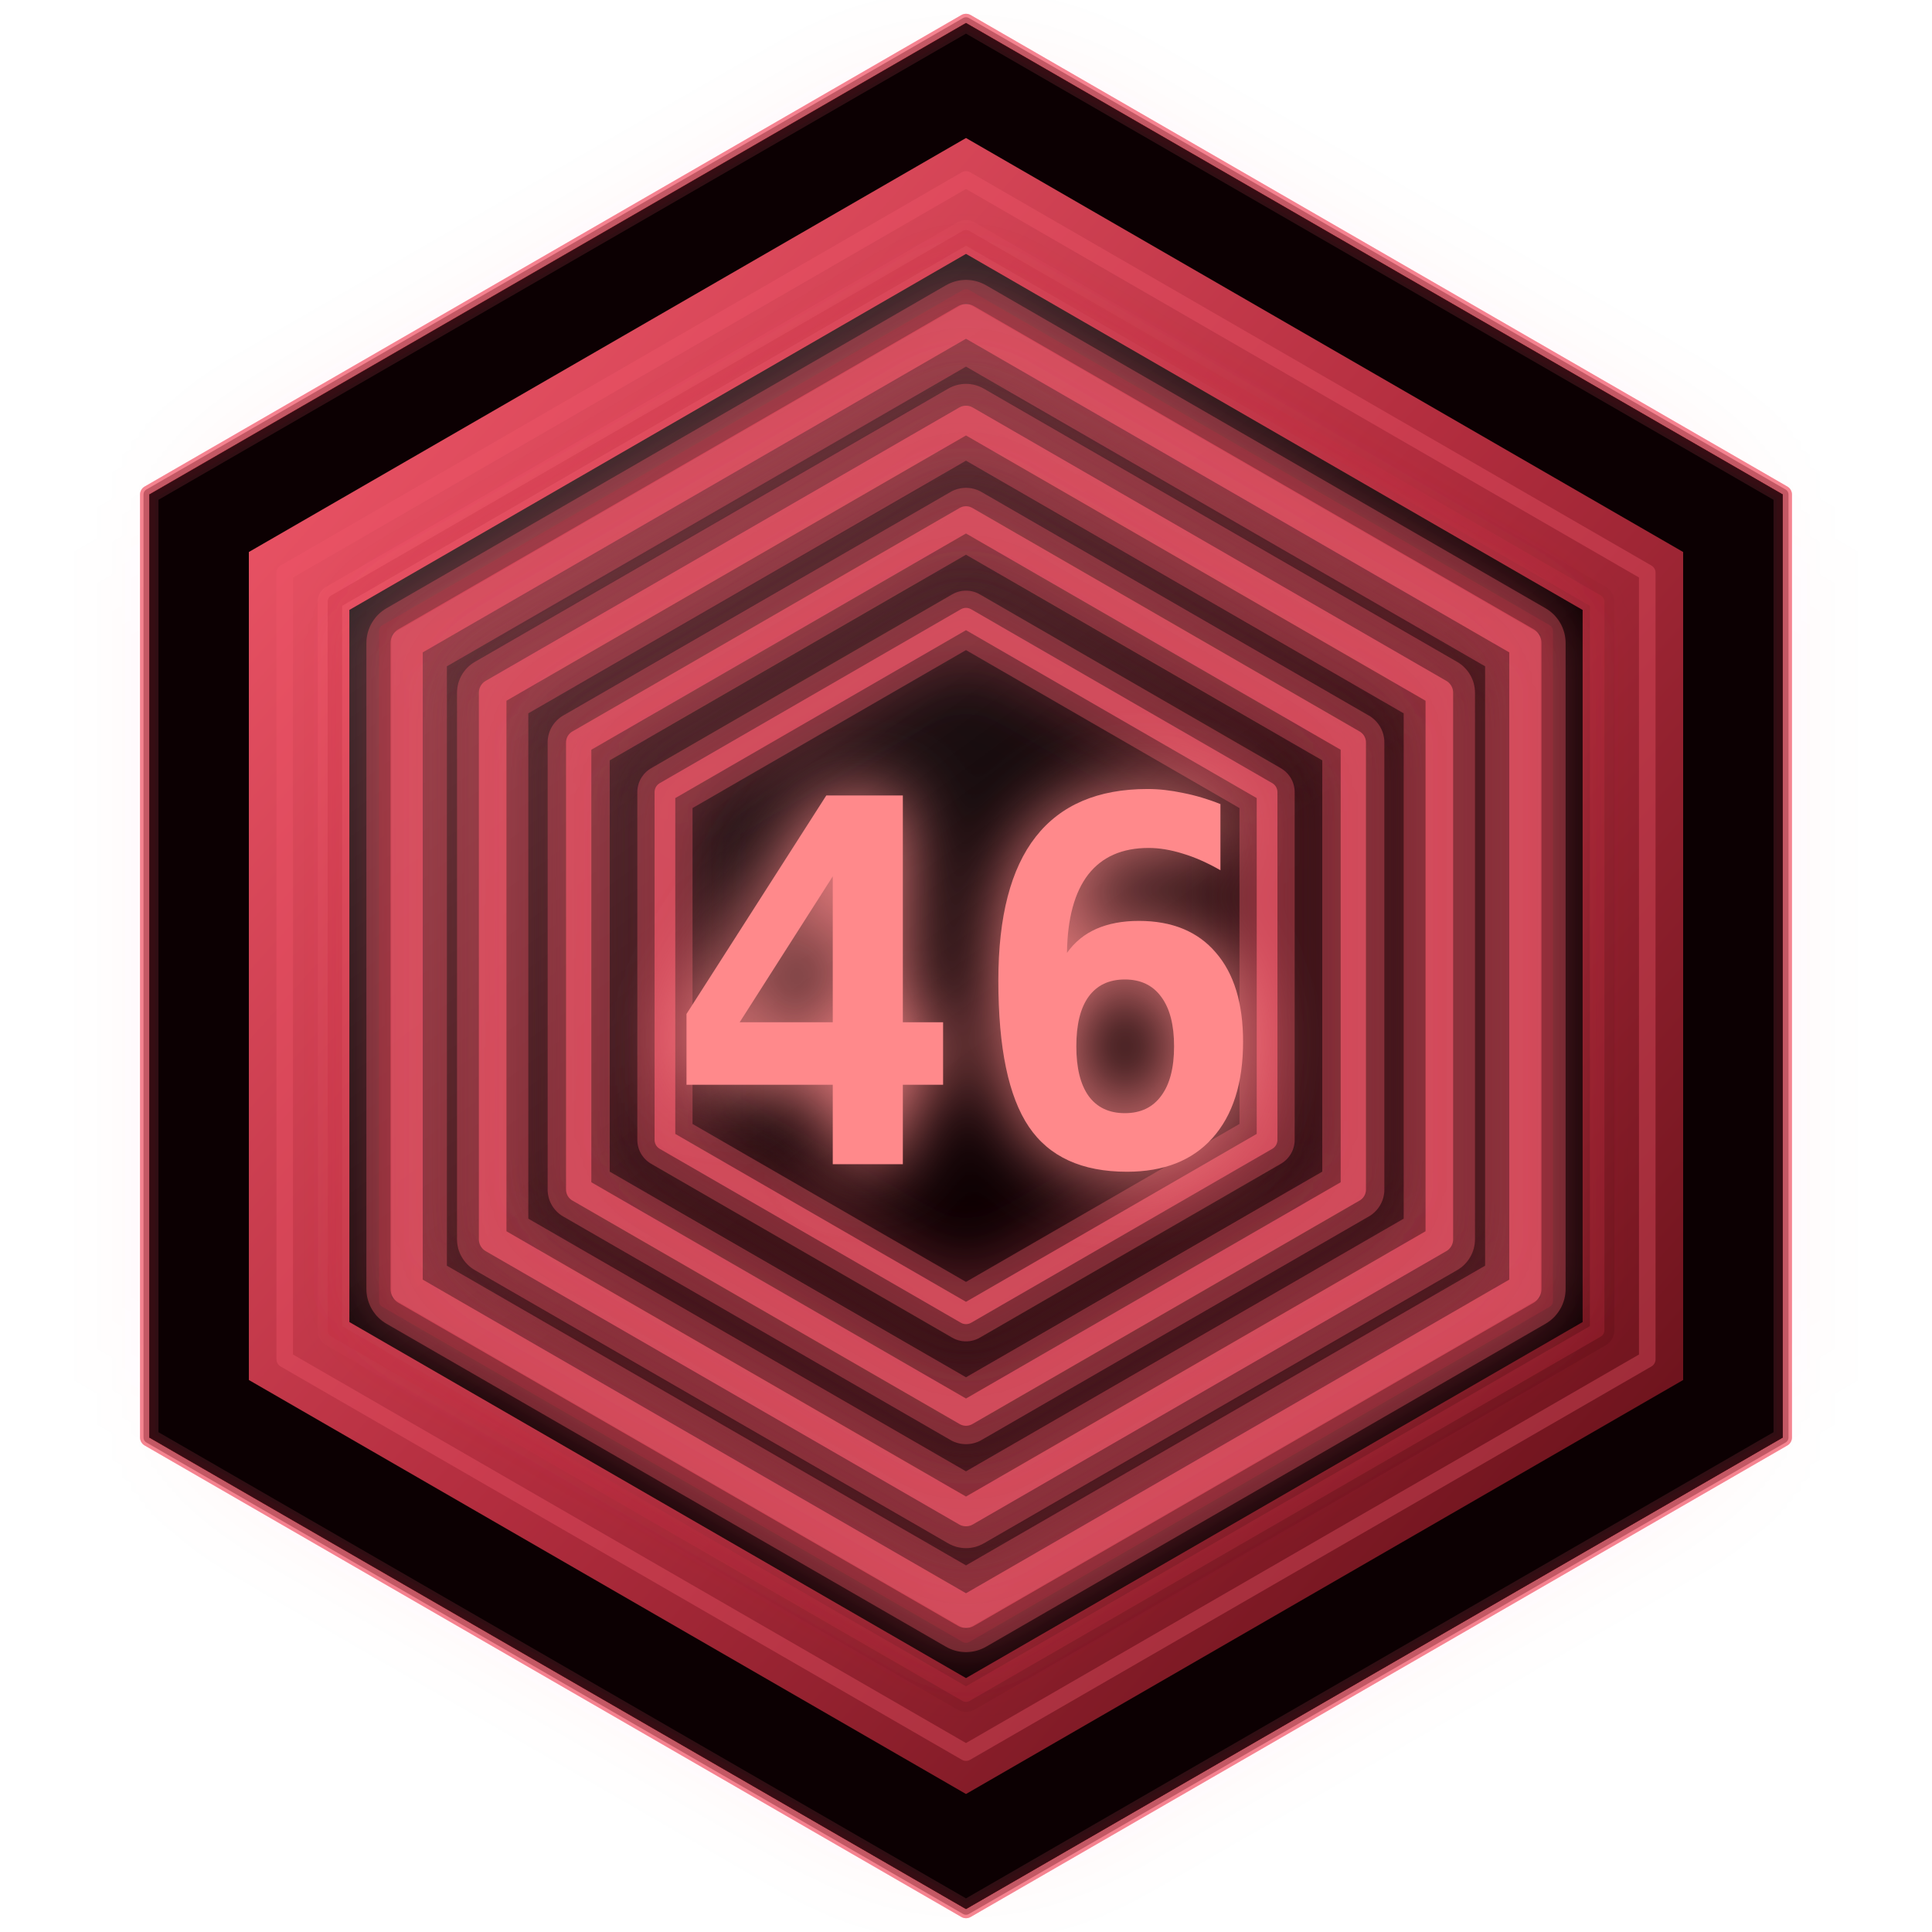
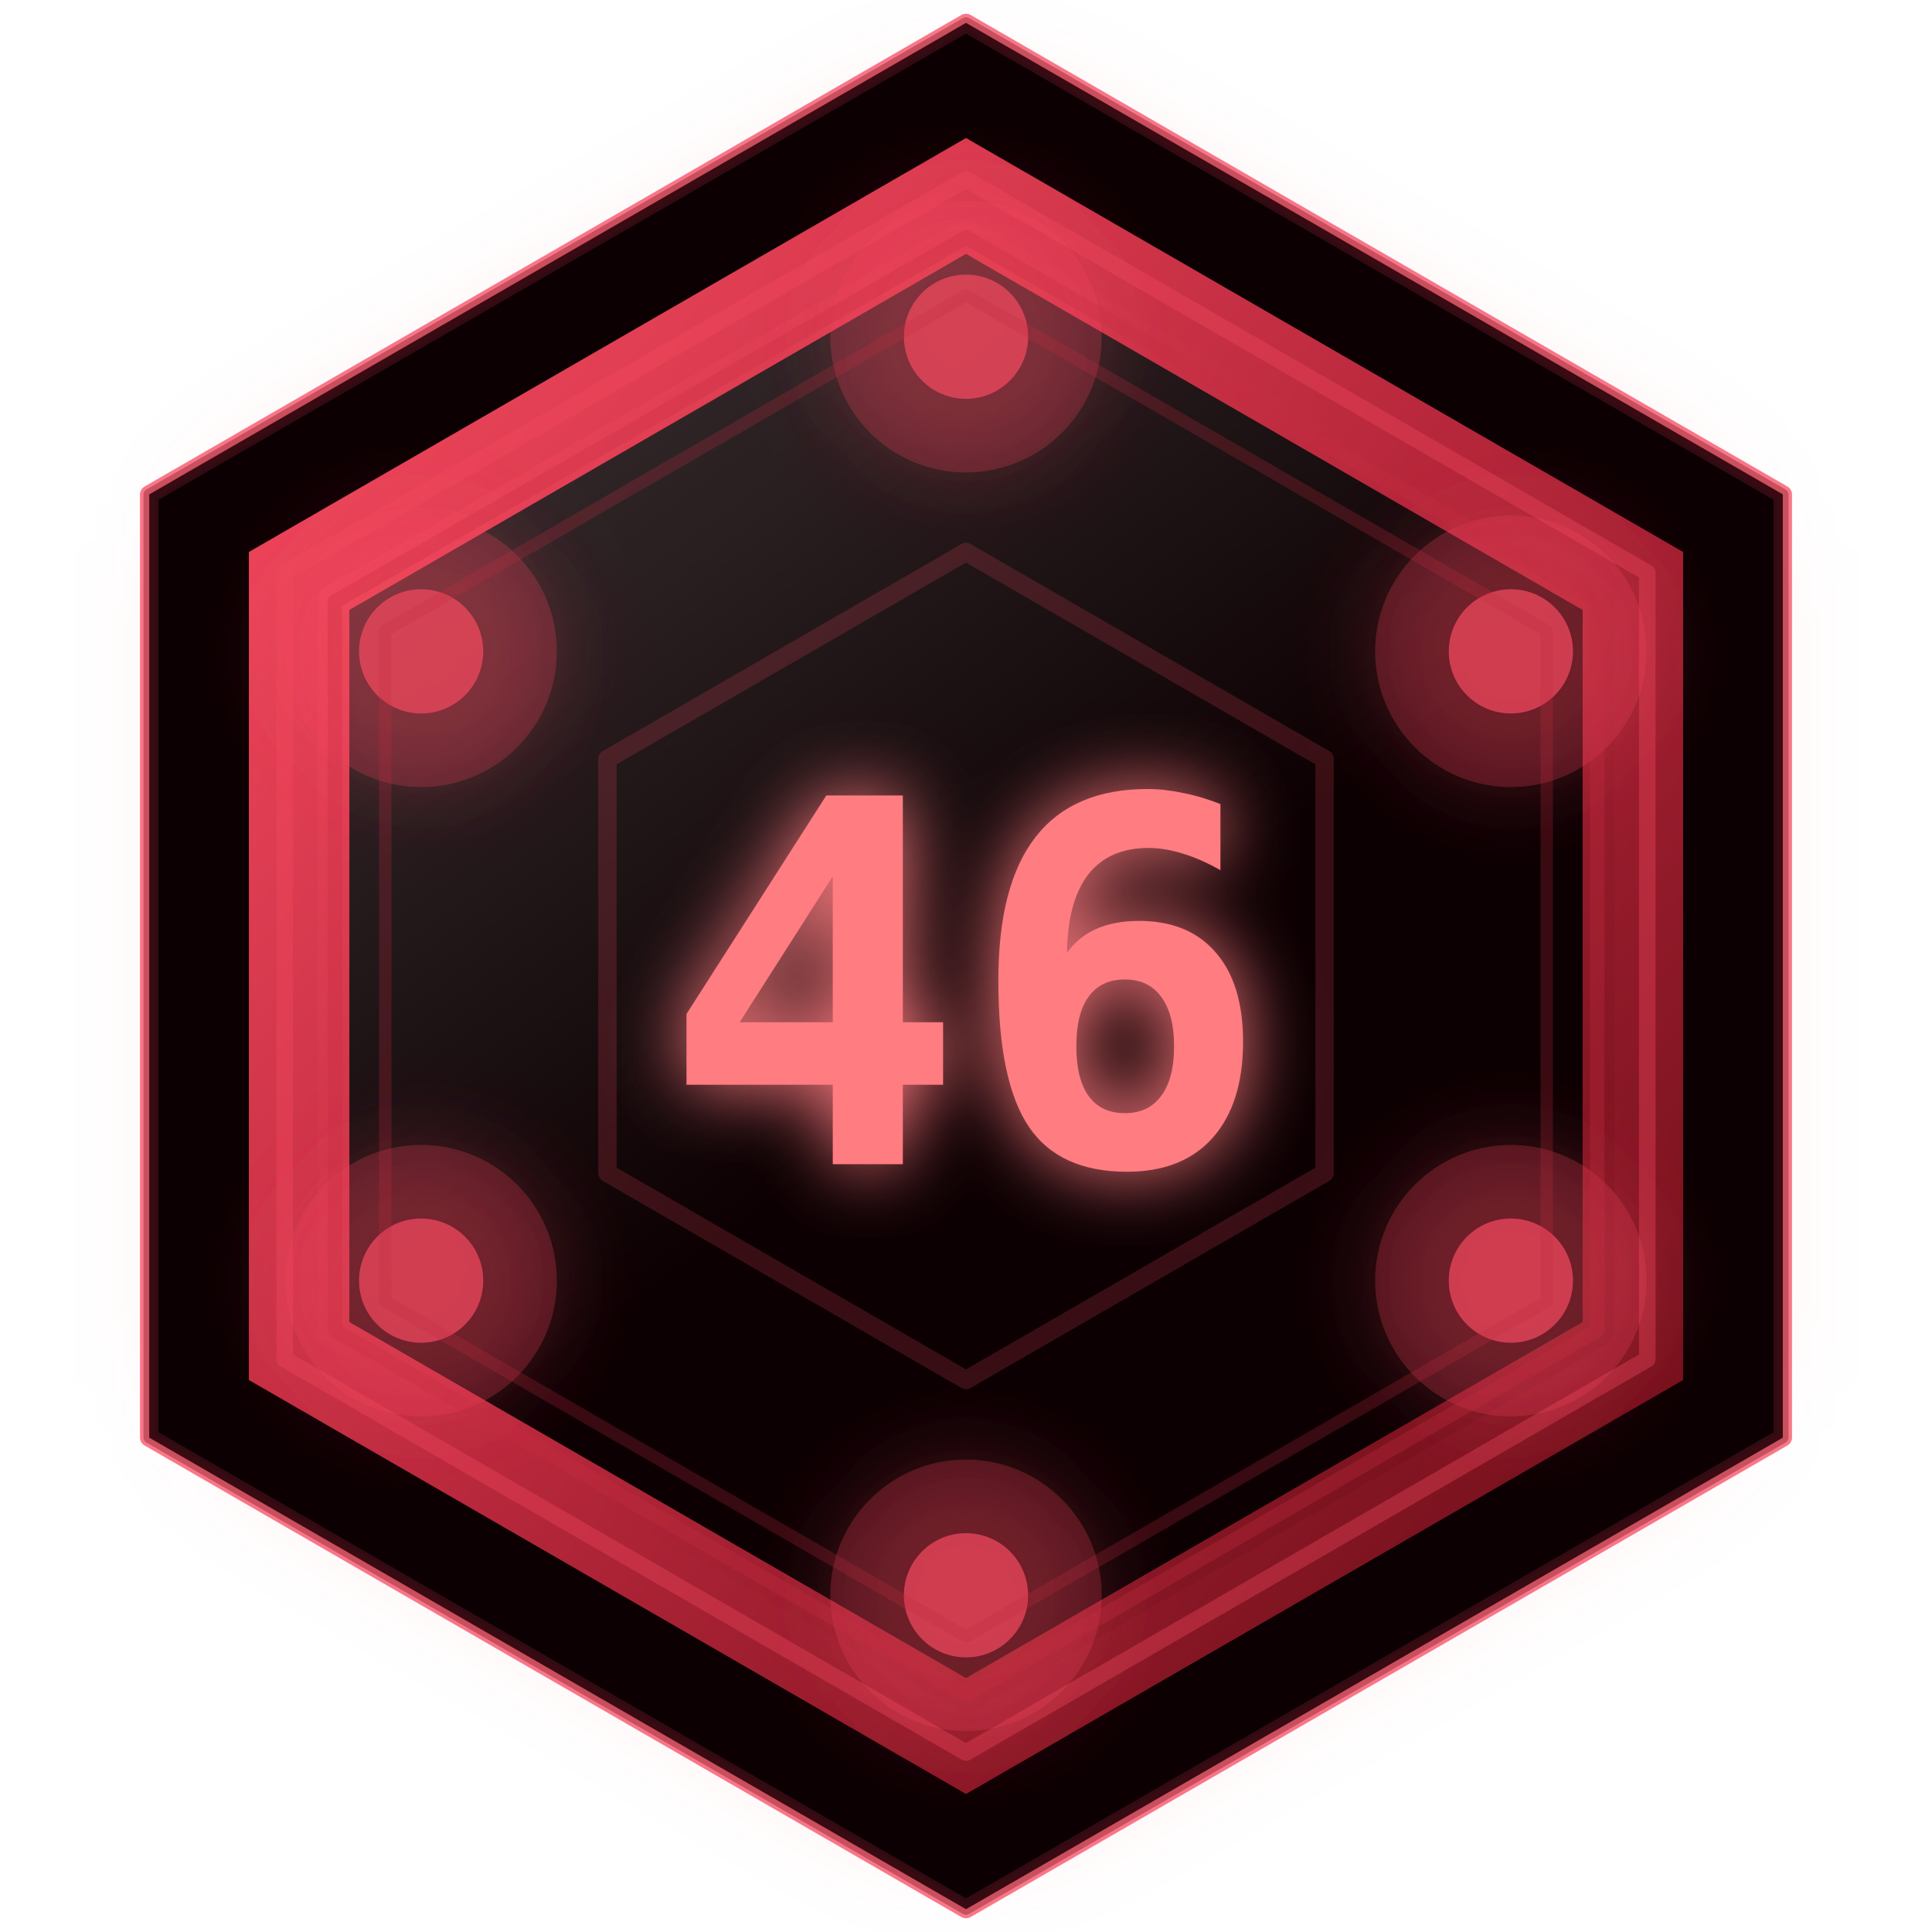
<svg xmlns="http://www.w3.org/2000/svg" width="84" height="84" viewBox="0 0 84 84" role="img" aria-label="Level 46 Badge">
  <defs>
    <radialGradient id="bglv46" cx="35%" cy="28%" r="72%">
      <stop offset="0%" stop-color="#0c0002" />
      <stop offset="100%" stop-color="#0c0002" />
    </radialGradient>
    <linearGradient id="rimlv46" x1="5%" y1="5%" x2="95%" y2="95%">
-       <stop offset="0%" stop-color="#f1586a" />
-       <stop offset="50%" stop-color="#b22d3e" />
-       <stop offset="100%" stop-color="#620f17" />
+       <stop offset="0%" stop-color="#f54a5f" />
+       <stop offset="50%" stop-color="#b7273b" />
+       <stop offset="100%" stop-color="#680c16" />
    </linearGradient>
    <linearGradient id="shlv46" x1="18%" y1="0%" x2="82%" y2="100%">
      <stop offset="0%" stop-color="white" stop-opacity="0.18" />
      <stop offset="55%" stop-color="white" stop-opacity="0" />
    </linearGradient>
    <filter id="gllv46" x="-40%" y="-40%" width="180%" height="180%">
      <feGaussianBlur stdDeviation="1.6" result="b" />
      <feMerge>
        <feMergeNode in="b" />
        <feMergeNode in="SourceGraphic" />
      </feMerge>
    </filter>
    <filter id="halolv46" x="-35%" y="-35%" width="170%" height="170%">
      <feGaussianBlur stdDeviation="3.5" result="b" />
      <feMerge>
        <feMergeNode in="b" />
        <feMergeNode in="SourceGraphic" />
      </feMerge>
    </filter>
    <linearGradient id="pglv46_0" x1="5%" y1="0%" x2="95%" y2="100%">
-       <stop offset="0%" stop-color="#f1586a" stop-opacity="0.95" />
-       <stop offset="38%" stop-color="#b22d3e" stop-opacity="0.90" />
-       <stop offset="100%" stop-color="#620f17" stop-opacity="0.85" />
+       <stop offset="0%" stop-color="#f54a5f" stop-opacity="0.95" />
+       <stop offset="38%" stop-color="#b7273b" stop-opacity="0.90" />
+       <stop offset="100%" stop-color="#680c16" stop-opacity="0.85" />
    </linearGradient>
    <linearGradient id="pglv46_1" x1="5%" y1="0%" x2="95%" y2="100%">
-       <stop offset="0%" stop-color="#f1586a" stop-opacity="0.95" />
-       <stop offset="38%" stop-color="#b22d3e" stop-opacity="0.90" />
-       <stop offset="100%" stop-color="#620f17" stop-opacity="0.85" />
+       <stop offset="0%" stop-color="#f54a5f" stop-opacity="0.95" />
+       <stop offset="38%" stop-color="#b7273b" stop-opacity="0.90" />
+       <stop offset="100%" stop-color="#680c16" stop-opacity="0.85" />
    </linearGradient>
    <linearGradient id="pglv46_2" x1="5%" y1="0%" x2="95%" y2="100%">
-       <stop offset="0%" stop-color="#f1586a" stop-opacity="0.95" />
-       <stop offset="38%" stop-color="#b22d3e" stop-opacity="0.90" />
-       <stop offset="100%" stop-color="#620f17" stop-opacity="0.85" />
+       <stop offset="0%" stop-color="#f54a5f" stop-opacity="0.95" />
+       <stop offset="38%" stop-color="#b7273b" stop-opacity="0.90" />
+       <stop offset="100%" stop-color="#680c16" stop-opacity="0.85" />
    </linearGradient>
    <linearGradient id="pglv46_3" x1="5%" y1="0%" x2="95%" y2="100%">
-       <stop offset="0%" stop-color="#f1586a" stop-opacity="0.95" />
-       <stop offset="38%" stop-color="#b22d3e" stop-opacity="0.90" />
-       <stop offset="100%" stop-color="#620f17" stop-opacity="0.85" />
+       <stop offset="0%" stop-color="#f54a5f" stop-opacity="0.95" />
+       <stop offset="38%" stop-color="#b7273b" stop-opacity="0.90" />
+       <stop offset="100%" stop-color="#680c16" stop-opacity="0.85" />
    </linearGradient>
    <linearGradient id="pglv46_4" x1="5%" y1="0%" x2="95%" y2="100%">
-       <stop offset="0%" stop-color="#f1586a" stop-opacity="0.95" />
-       <stop offset="38%" stop-color="#b22d3e" stop-opacity="0.90" />
-       <stop offset="100%" stop-color="#620f17" stop-opacity="0.85" />
+       <stop offset="0%" stop-color="#f54a5f" stop-opacity="0.95" />
+       <stop offset="38%" stop-color="#b7273b" stop-opacity="0.90" />
+       <stop offset="100%" stop-color="#680c16" stop-opacity="0.85" />
    </linearGradient>
-     <filter id="rotGlowlv46" x="-30%" y="-30%" width="160%" height="160%">
-       <feGaussianBlur stdDeviation="1.4" result="b" />
+     <filter id="rotDotGlowlv46" x="-80%" y="-80%" width="360%" height="360%">
+       <feGaussianBlur stdDeviation="1.9" result="b" />
      <feMerge>
        <feMergeNode in="b" />
        <feMergeNode in="SourceGraphic" />
      </feMerge>
    </filter>
  </defs>
-   <path d="M73.18,24.00 L73.18,60.00 L42.00,78.00 L10.82,60.00 L10.82,24.00 L42.00,6.00Z" fill="#f1586a" fill-opacity="0.28" filter="url(#halolv46)" />
+   <path d="M73.18,24.00 L73.18,60.00 L42.00,78.00 L10.82,60.00 L10.82,24.00 L42.00,6.00Z" fill="#f54a5f" fill-opacity="0.28" filter="url(#halolv46)" />
  <path d="M75.98,22.38 L75.98,61.62 L42.00,81.24 L8.02,61.62 L8.02,22.38 L42.00,2.76Z" fill="url(#pglv46_0)" />
  <path d="M73.18,24.00 L73.18,60.00 L42.00,78.00 L10.82,60.00 L10.82,24.00 L42.00,6.00Z" fill="#0c0002" />
-   <path d="M75.98,22.38 L75.98,61.62 L42.00,81.24 L8.02,61.62 L8.02,22.38 L42.00,2.76Z" fill="none" stroke="#f1586a" stroke-width="0.8" stroke-opacity="0.48" stroke-linejoin="round" />
-   <path d="M73.18,24.00 L73.18,60.00 L42.00,78.00 L10.82,60.00 L10.82,24.00 L42.00,6.00Z" fill="none" stroke="#620f17" stroke-width="0.5" stroke-opacity="0.28" stroke-linejoin="round" />
+   <path d="M75.98,22.38 L75.98,61.62 L42.00,81.24 L8.02,61.62 L8.02,22.38 L42.00,2.76Z" fill="none" stroke="#f54a5f" stroke-width="0.8" stroke-opacity="0.48" stroke-linejoin="round" />
+   <path d="M73.18,24.00 L73.18,60.00 L42.00,78.00 L10.82,60.00 L10.82,24.00 L42.00,6.00Z" fill="none" stroke="#680c16" stroke-width="0.5" stroke-opacity="0.28" stroke-linejoin="round" />
  <path d="M77.51,21.50 L77.51,62.50 L42.00,83.00 L6.49,62.50 L6.49,21.50 L42.00,1.00Z" fill="url(#pglv46_1)" />
  <path d="M75.98,22.38 L75.98,61.62 L42.00,81.24 L8.02,61.62 L8.02,22.38 L42.00,2.76Z" fill="#0c0002" />
-   <path d="M77.51,21.50 L77.51,62.50 L42.00,83.00 L6.49,62.50 L6.49,21.50 L42.00,1.00Z" fill="none" stroke="#f1586a" stroke-width="0.8" stroke-opacity="0.40" stroke-linejoin="round" />
-   <path d="M75.98,22.38 L75.98,61.62 L42.00,81.24 L8.02,61.62 L8.02,22.38 L42.00,2.76Z" fill="none" stroke="#620f17" stroke-width="0.5" stroke-opacity="0.24" stroke-linejoin="round" />
+   <path d="M77.51,21.50 L77.51,62.50 L42.00,83.00 L6.49,62.50 L6.49,21.50 L42.00,1.00Z" fill="none" stroke="#f54a5f" stroke-width="0.8" stroke-opacity="0.40" stroke-linejoin="round" />
+   <path d="M75.98,22.38 L75.98,61.62 L42.00,81.24 L8.02,61.62 L8.02,22.38 L42.00,2.76Z" fill="none" stroke="#680c16" stroke-width="0.5" stroke-opacity="0.24" stroke-linejoin="round" />
  <path d="M77.51,21.50 L77.51,62.50 L42.00,83.00 L6.49,62.50 L6.49,21.50 L42.00,1.00Z" fill="url(#pglv46_2)" />
  <path d="M77.51,21.50 L77.51,62.50 L42.00,83.00 L6.49,62.50 L6.49,21.50 L42.00,1.00Z" fill="#0c0002" />
-   <path d="M77.51,21.50 L77.51,62.50 L42.00,83.00 L6.49,62.50 L6.49,21.50 L42.00,1.00Z" fill="none" stroke="#f1586a" stroke-width="0.8" stroke-opacity="0.32" stroke-linejoin="round" />
-   <path d="M77.51,21.50 L77.51,62.50 L42.00,83.00 L6.49,62.50 L6.49,21.50 L42.00,1.00Z" fill="none" stroke="#620f17" stroke-width="0.5" stroke-opacity="0.20" stroke-linejoin="round" />
+   <path d="M77.51,21.50 L77.51,62.50 L42.00,83.00 L6.49,62.50 L6.49,21.50 L42.00,1.00Z" fill="none" stroke="#f54a5f" stroke-width="0.8" stroke-opacity="0.32" stroke-linejoin="round" />
+   <path d="M77.51,21.50 L77.51,62.50 L42.00,83.00 L6.49,62.50 L6.49,21.50 L42.00,1.00Z" fill="none" stroke="#680c16" stroke-width="0.5" stroke-opacity="0.20" stroke-linejoin="round" />
  <path d="M77.51,21.50 L77.51,62.50 L42.00,83.00 L6.49,62.50 L6.49,21.50 L42.00,1.00Z" fill="url(#pglv46_3)" />
  <path d="M77.51,21.50 L77.51,62.50 L42.00,83.00 L6.49,62.50 L6.49,21.50 L42.00,1.00Z" fill="#0c0002" />
-   <path d="M77.51,21.50 L77.51,62.50 L42.00,83.00 L6.49,62.50 L6.49,21.50 L42.00,1.00Z" fill="none" stroke="#f1586a" stroke-width="0.8" stroke-opacity="0.24" stroke-linejoin="round" />
-   <path d="M77.51,21.50 L77.51,62.50 L42.00,83.00 L6.49,62.50 L6.49,21.50 L42.00,1.00Z" fill="none" stroke="#620f17" stroke-width="0.5" stroke-opacity="0.16" stroke-linejoin="round" />
+   <path d="M77.51,21.50 L77.51,62.50 L42.00,83.00 L6.49,62.50 L6.49,21.50 L42.00,1.00Z" fill="none" stroke="#f54a5f" stroke-width="0.8" stroke-opacity="0.24" stroke-linejoin="round" />
+   <path d="M77.51,21.50 L77.51,62.50 L42.00,83.00 L6.49,62.50 L6.49,21.50 L42.00,1.00Z" fill="none" stroke="#680c16" stroke-width="0.5" stroke-opacity="0.16" stroke-linejoin="round" />
  <path d="M77.51,21.50 L77.51,62.50 L42.00,83.00 L6.49,62.50 L6.49,21.50 L42.00,1.00Z" fill="url(#pglv46_4)" />
  <path d="M77.51,21.50 L77.51,62.50 L42.00,83.00 L6.49,62.50 L6.49,21.50 L42.00,1.00Z" fill="#0c0002" />
-   <path d="M77.51,21.50 L77.51,62.50 L42.00,83.00 L6.49,62.50 L6.49,21.50 L42.00,1.00Z" fill="none" stroke="#f1586a" stroke-width="0.8" stroke-opacity="0.16" stroke-linejoin="round" />
-   <path d="M77.51,21.50 L77.51,62.50 L42.00,83.00 L6.49,62.50 L6.49,21.50 L42.00,1.00Z" fill="none" stroke="#620f17" stroke-width="0.5" stroke-opacity="0.12" stroke-linejoin="round" />
+   <path d="M77.51,21.50 L77.51,62.50 L42.00,83.00 L6.49,62.50 L6.49,21.50 L42.00,1.00Z" fill="none" stroke="#f54a5f" stroke-width="0.8" stroke-opacity="0.16" stroke-linejoin="round" />
+   <path d="M77.51,21.50 L77.51,62.50 L42.00,83.00 L6.49,62.50 L6.49,21.50 L42.00,1.00Z" fill="none" stroke="#680c16" stroke-width="0.5" stroke-opacity="0.12" stroke-linejoin="round" />
  <path d="M73.18,24.00 L73.18,60.00 L42.00,78.00 L10.82,60.00 L10.82,24.00 L42.00,6.00Z" fill="url(#rimlv46)" />
  <path d="M69.44,26.16 L69.44,57.84 L42.00,73.68 L14.56,57.84 L14.56,26.16 L42.00,10.32Z" fill="#0c0002" />
  <path d="M69.44,26.16 L69.44,57.84 L42.00,73.68 L14.56,57.84 L14.56,26.16 L42.00,10.32Z" fill="none" stroke="url(#rimlv46)" stroke-width="1.5" stroke-linejoin="round" />
  <path d="M68.81,26.52 L68.81,57.48 L42.00,72.96 L15.19,57.48 L15.19,26.52 L42.00,11.04Z" fill="url(#bglv46)" />
  <path d="M68.81,26.52 L68.81,57.48 L42.00,72.96 L15.19,57.48 L15.19,26.52 L42.00,11.04Z" fill="url(#shlv46)" />
-   <path d="M66.32,27.96 L66.32,56.04 L42.00,70.08 L17.68,56.04 L17.68,27.96 L42.00,13.92Z" fill="none" stroke="#f1586a" stroke-width="3.5" stroke-opacity="0.36" filter="url(#rotGlowlv46)" stroke-linejoin="round" />
-   <path d="M66.32,27.96 L66.32,56.04 L42.00,70.08 L17.68,56.04 L17.68,27.96 L42.00,13.92Z" fill="none" stroke="#f1586a" stroke-width="1.4" stroke-opacity="0.70" stroke-linejoin="round" />
-   <path d="M62.58,53.88 L42.00,65.76 L21.42,53.88 L21.42,30.12 L42.00,18.24 L62.58,30.12Z" fill="none" stroke="#f1586a" stroke-width="3.1" stroke-opacity="0.36" filter="url(#rotGlowlv46)" stroke-linejoin="round" />
-   <path d="M62.58,53.88 L42.00,65.76 L21.42,53.88 L21.42,30.12 L42.00,18.24 L62.58,30.12Z" fill="none" stroke="#f1586a" stroke-width="1.2" stroke-opacity="0.70" stroke-linejoin="round" />
-   <path d="M58.84,32.28 L58.84,51.72 L42.00,61.44 L25.16,51.72 L25.16,32.28 L42.00,22.56Z" fill="none" stroke="#f1586a" stroke-width="2.7" stroke-opacity="0.36" filter="url(#rotGlowlv46)" stroke-linejoin="round" />
-   <path d="M58.84,32.28 L58.84,51.72 L42.00,61.44 L25.16,51.72 L25.16,32.28 L42.00,22.56Z" fill="none" stroke="#f1586a" stroke-width="1.1" stroke-opacity="0.70" stroke-linejoin="round" />
-   <path d="M55.09,49.56 L42.00,57.12 L28.91,49.56 L28.91,34.44 L42.00,26.88 L55.09,34.44Z" fill="none" stroke="#f1586a" stroke-width="2.4" stroke-opacity="0.36" filter="url(#rotGlowlv46)" stroke-linejoin="round" />
-   <path d="M55.09,49.56 L42.00,57.12 L28.91,49.56 L28.91,34.44 L42.00,26.88 L55.09,34.44Z" fill="none" stroke="#f1586a" stroke-width="0.9" stroke-opacity="0.70" stroke-linejoin="round" />
-   <path d="M71.62,24.90 L71.62,59.10 L42.00,76.20 L12.38,59.10 L12.38,24.90 L42.00,7.80Z" fill="none" stroke="#f1586a" stroke-width="0.72" stroke-opacity="0.36" stroke-linejoin="round" />
-   <path d="M69.44,26.16 L69.44,57.84 L42.00,73.68 L14.56,57.84 L14.56,26.16 L42.00,10.32Z" fill="none" stroke="#c22e40" stroke-width="0.63" stroke-opacity="0.30" stroke-linejoin="round" />
-   <path d="M67.25,27.42 L67.25,56.58 L42.00,71.16 L16.75,56.58 L16.75,27.42 L42.00,12.84Z" fill="none" stroke="#c22e40" stroke-width="0.54" stroke-opacity="0.24" stroke-linejoin="round" />
-   <text x="42" y="43" text-anchor="middle" dominant-baseline="central" font-family="Orbitron,monospace" font-weight="900" font-size="22" fill="#ff898b" filter="url(#gllv46)">46</text>
+   <circle cx="65.69" cy="28.32" r="5.9" fill="#f54a5f" fill-opacity="0.25" filter="url(#rotDotGlowlv46)" />
+   <circle cx="65.69" cy="28.32" r="2.7" fill="#f54a5f" fill-opacity="0.71" />
+   <circle cx="65.69" cy="55.68" r="5.9" fill="#f54a5f" fill-opacity="0.25" filter="url(#rotDotGlowlv46)" />
+   <circle cx="65.69" cy="55.68" r="2.7" fill="#f54a5f" fill-opacity="0.71" />
+   <circle cx="42.00" cy="69.36" r="5.9" fill="#f54a5f" fill-opacity="0.25" filter="url(#rotDotGlowlv46)" />
+   <circle cx="42.00" cy="69.36" r="2.7" fill="#f54a5f" fill-opacity="0.71" />
+   <circle cx="18.31" cy="55.68" r="5.9" fill="#f54a5f" fill-opacity="0.25" filter="url(#rotDotGlowlv46)" />
+   <circle cx="18.31" cy="55.68" r="2.7" fill="#f54a5f" fill-opacity="0.71" />
+   <circle cx="18.31" cy="28.32" r="5.9" fill="#f54a5f" fill-opacity="0.25" filter="url(#rotDotGlowlv46)" />
+   <circle cx="18.31" cy="28.32" r="2.7" fill="#f54a5f" fill-opacity="0.71" />
+   <circle cx="42.00" cy="14.64" r="5.9" fill="#f54a5f" fill-opacity="0.25" filter="url(#rotDotGlowlv46)" />
+   <circle cx="42.00" cy="14.64" r="2.7" fill="#f54a5f" fill-opacity="0.71" />
+   <path d="M57.59,33.00 L57.59,51.00 L42.00,60.00 L26.41,51.00 L26.41,33.00 L42.00,24.00Z" fill="none" stroke="#f54a5f" stroke-width="0.8" stroke-opacity="0.19" stroke-linejoin="round" />
+   <path d="M71.62,24.90 L71.62,59.10 L42.00,76.20 L12.38,59.10 L12.38,24.90 L42.00,7.80Z" fill="none" stroke="#f54a5f" stroke-width="0.72" stroke-opacity="0.36" stroke-linejoin="round" />
+   <path d="M69.44,26.16 L69.44,57.84 L42.00,73.68 L14.56,57.84 L14.56,26.16 L42.00,10.32Z" fill="none" stroke="#c62c40" stroke-width="0.63" stroke-opacity="0.30" stroke-linejoin="round" />
+   <path d="M67.25,27.42 L67.25,56.58 L42.00,71.16 L16.75,56.58 L16.75,27.42 L42.00,12.84Z" fill="none" stroke="#c62c40" stroke-width="0.54" stroke-opacity="0.24" stroke-linejoin="round" />
+   <text x="42" y="43" text-anchor="middle" dominant-baseline="central" font-family="Orbitron,monospace" font-weight="900" font-size="22" fill="#ff7c81" filter="url(#gllv46)">46</text>
</svg>
